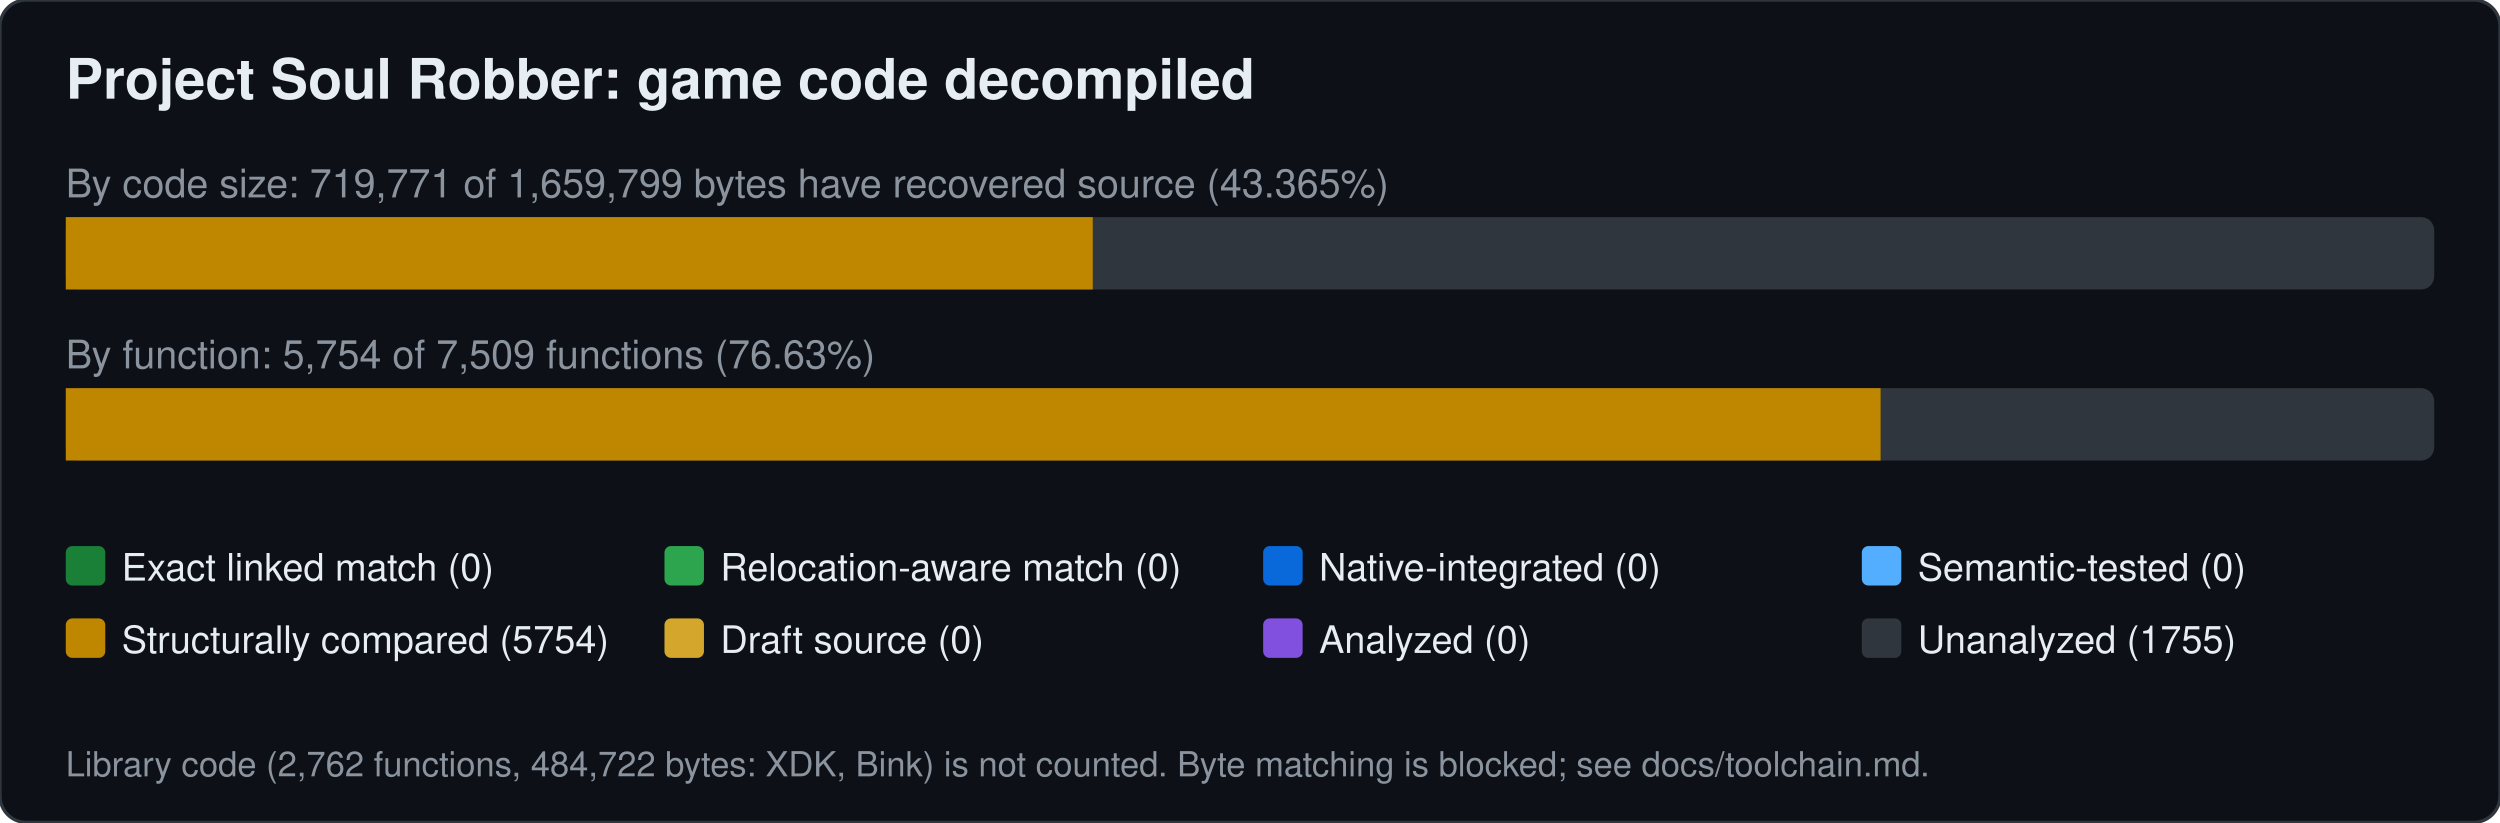
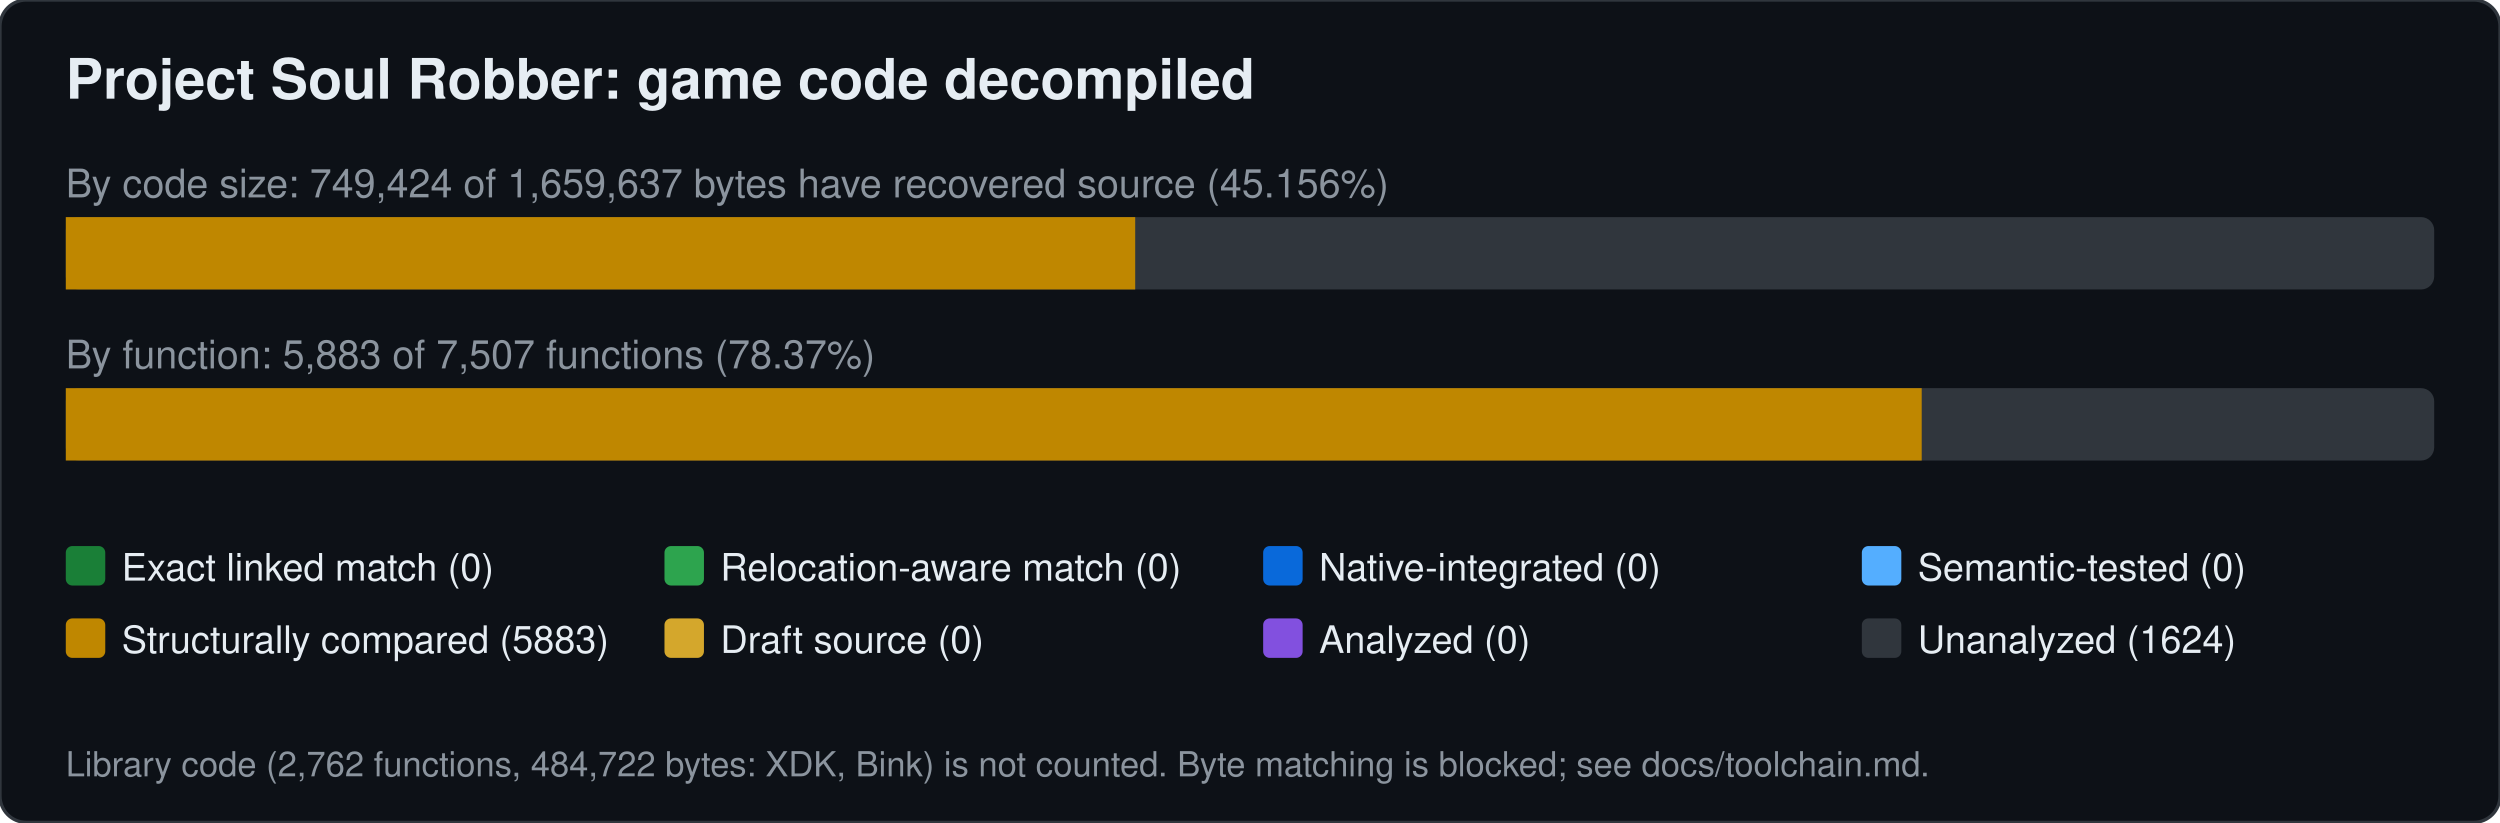
<svg xmlns="http://www.w3.org/2000/svg" width="760" height="250" viewBox="0 0 760 250" font-family="Segoe UI,Helvetica,Arial,sans-serif">
  <rect width="760" height="250" rx="8" fill="#0d1117" stroke="#30363d" />
  <text x="20" y="30" font-size="17" font-weight="600" fill="#e6edf3">Project Soul Robber: game code decompiled</text>
-   <text x="20" y="60" font-size="12" fill="#8b949e">By code size: 719,771 of 1,659,799 bytes have recovered source (43.365%)</text>
+   <text x="20" y="60" font-size="12" fill="#8b949e">By code size: 749,424 of 1,659,637 bytes have recovered source (45.156%)</text>
  <rect x="20" y="66" width="720" height="22" rx="4" fill="#30363d" />
-   <rect x="20.0" y="66" width="312.2" height="22" fill="#bf8700" />
-   <text x="20" y="112" font-size="12" fill="#8b949e">By function: 5,754 of 7,509 functions (76.63%)</text>
+   <rect x="20.0" y="66" width="325.1" height="22" fill="#bf8700" />
+   <text x="20" y="112" font-size="12" fill="#8b949e">By function: 5,883 of 7,507 functions (78.37%)</text>
  <rect x="20" y="118" width="720" height="22" rx="4" fill="#30363d" />
-   <rect x="20.0" y="118" width="551.7" height="22" fill="#bf8700" />
+   <rect x="20.0" y="118" width="564.2" height="22" fill="#bf8700" />
  <rect x="20" y="166" width="12" height="12" rx="2" fill="#1a7f37" />
  <text x="37" y="176.5" font-size="11.5" fill="#e6edf3">Exact linked match (0)</text>
  <rect x="202" y="166" width="12" height="12" rx="2" fill="#2da44e" />
  <text x="219" y="176.5" font-size="11.5" fill="#e6edf3">Relocation-aware match (0)</text>
  <rect x="384" y="166" width="12" height="12" rx="2" fill="#0969da" />
  <text x="401" y="176.5" font-size="11.5" fill="#e6edf3">Native-integrated (0)</text>
  <rect x="566" y="166" width="12" height="12" rx="2" fill="#54aeff" />
  <text x="583" y="176.5" font-size="11.5" fill="#e6edf3">Semantic-tested (0)</text>
  <rect x="20" y="188" width="12" height="12" rx="2" fill="#bf8700" />
-   <text x="37" y="198.5" font-size="11.5" fill="#e6edf3">Structurally compared (5754)</text>
+   <text x="37" y="198.5" font-size="11.5" fill="#e6edf3">Structurally compared (5883)</text>
  <rect x="202" y="188" width="12" height="12" rx="2" fill="#d4a72c" />
  <text x="219" y="198.5" font-size="11.5" fill="#e6edf3">Draft source (0)</text>
  <rect x="384" y="188" width="12" height="12" rx="2" fill="#8250df" />
  <text x="401" y="198.5" font-size="11.5" fill="#e6edf3">Analyzed (0)</text>
  <rect x="566" y="188" width="12" height="12" rx="2" fill="#30363d" />
-   <text x="583" y="198.5" font-size="11.5" fill="#e6edf3">Unanalyzed (1755)</text>
+   <text x="583" y="198.5" font-size="11.5" fill="#e6edf3">Unanalyzed (1624)</text>
  <text x="20" y="236" font-size="10.5" fill="#8b949e">Library code (2,762 functions, 484,722 bytes: XDK, Bink) is not counted. Byte matching is blocked; see docs/toolchain.md.</text>
</svg>
